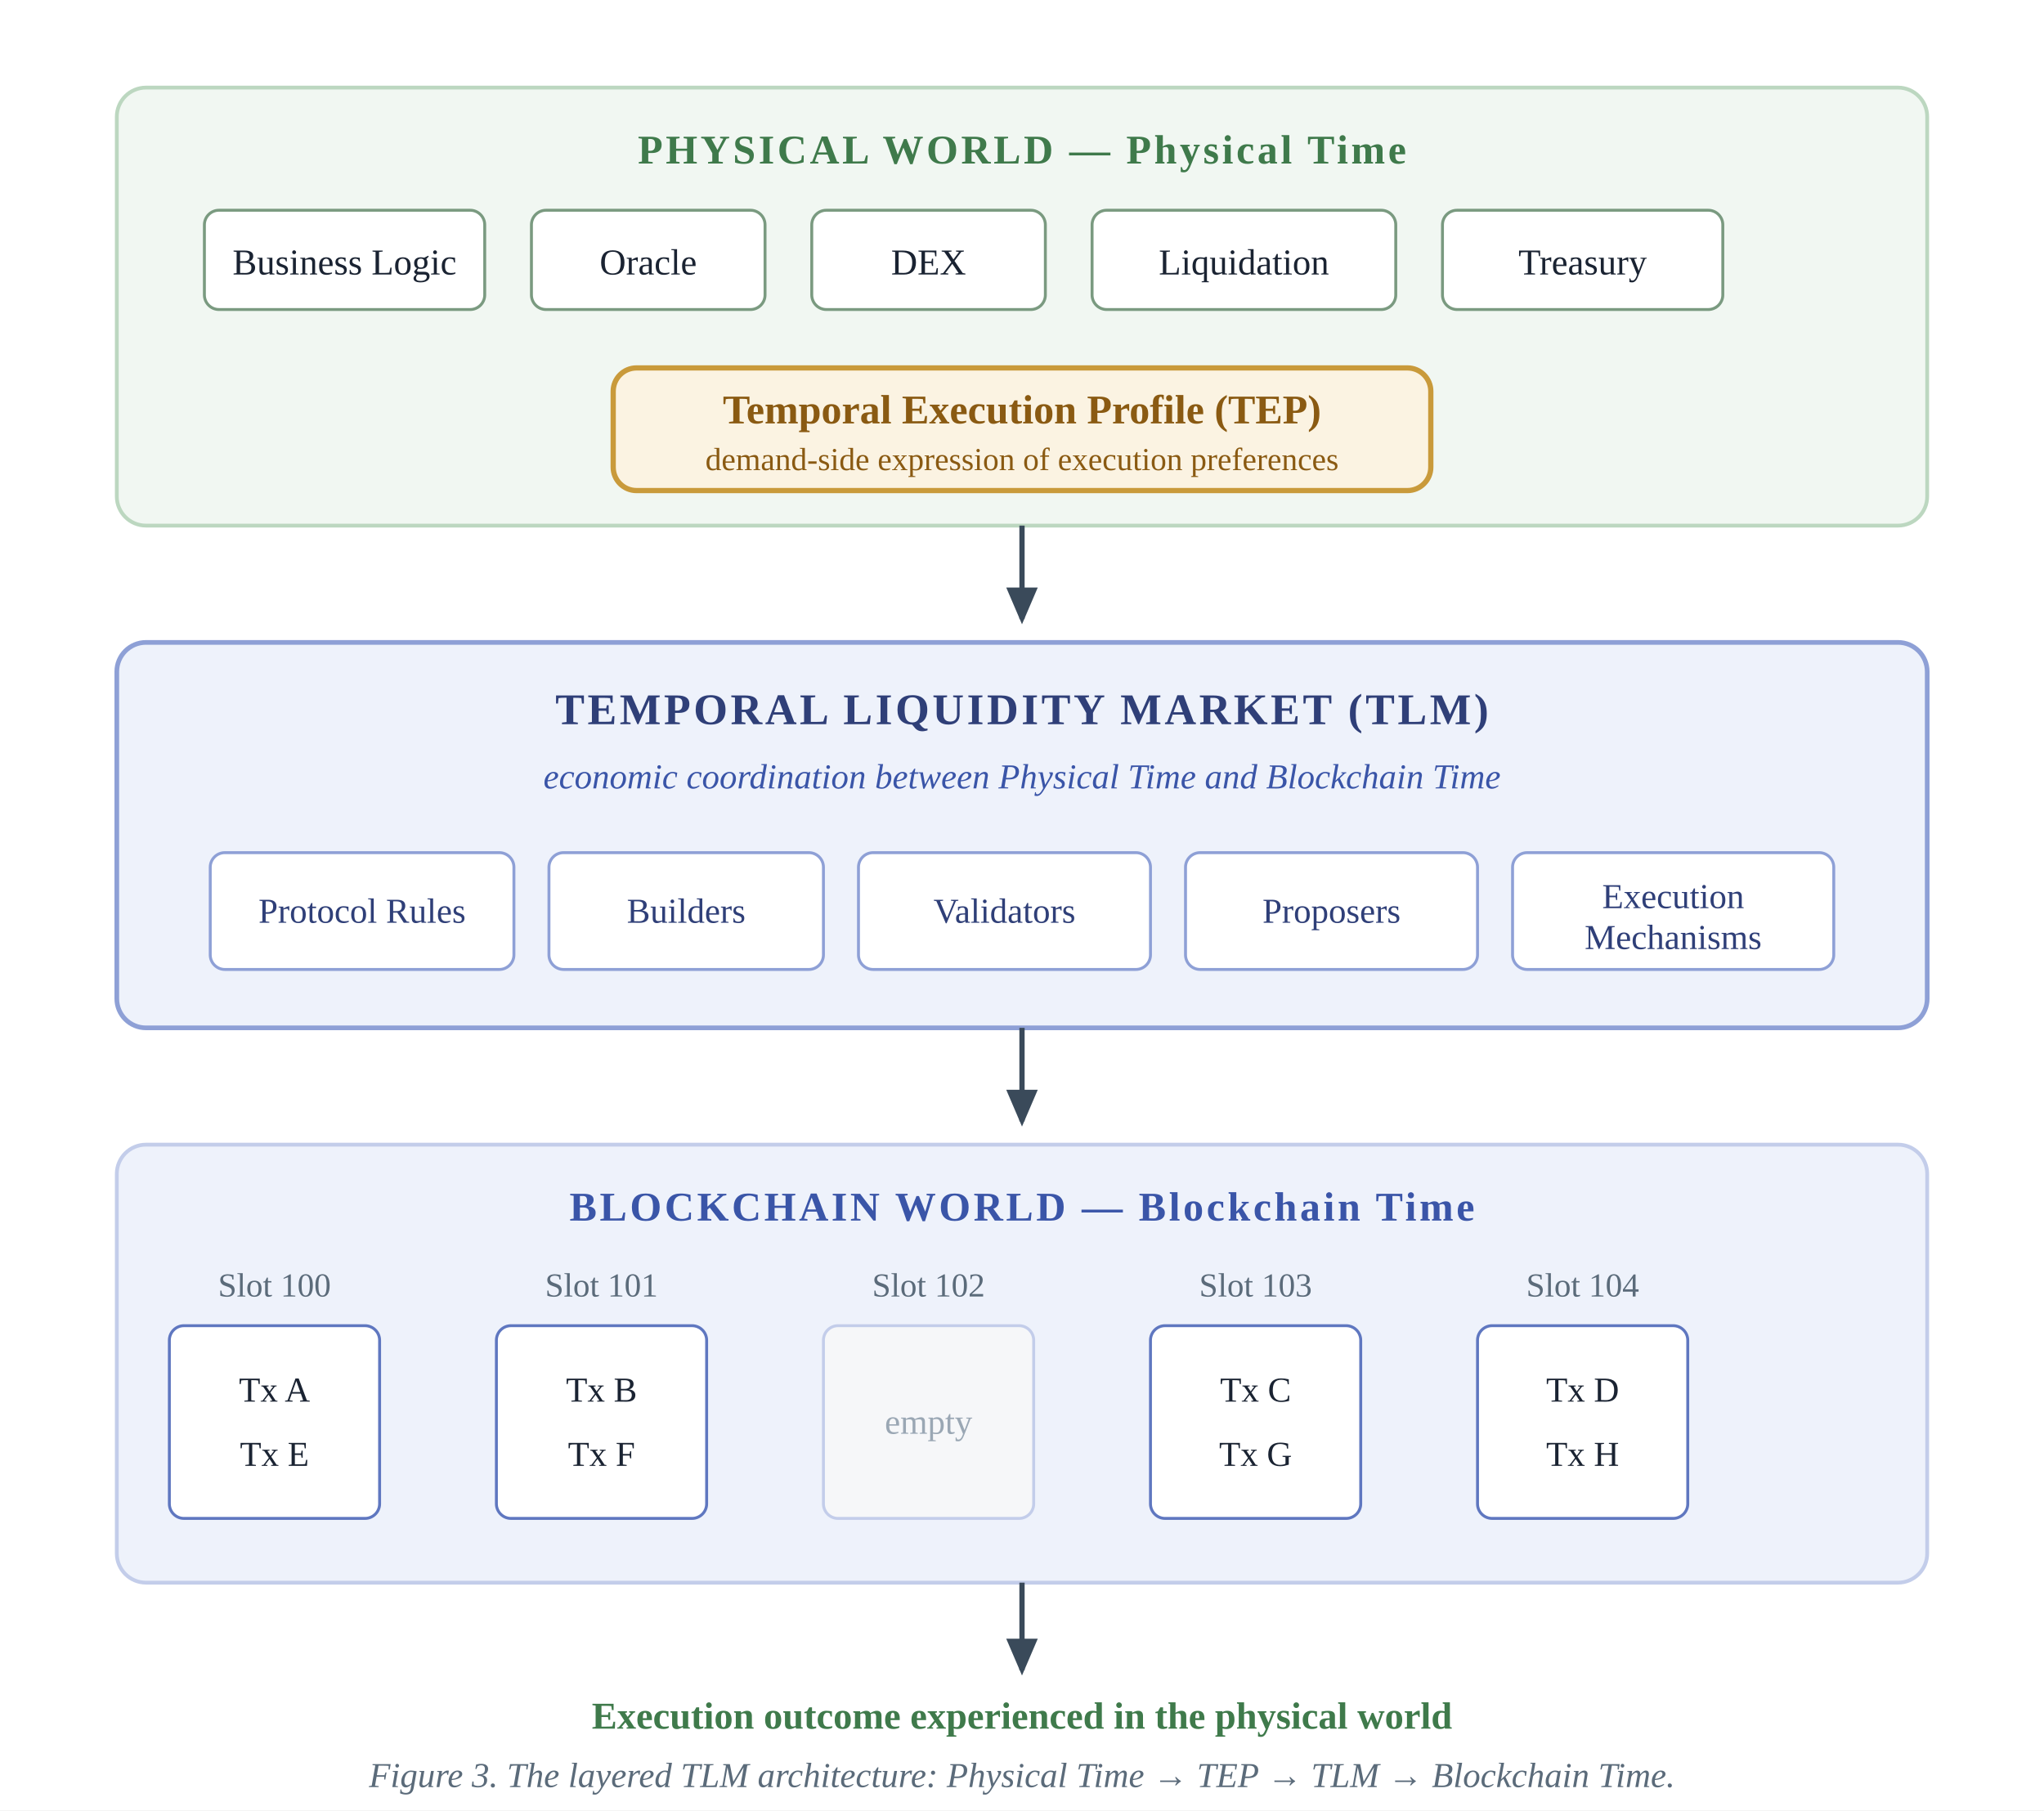
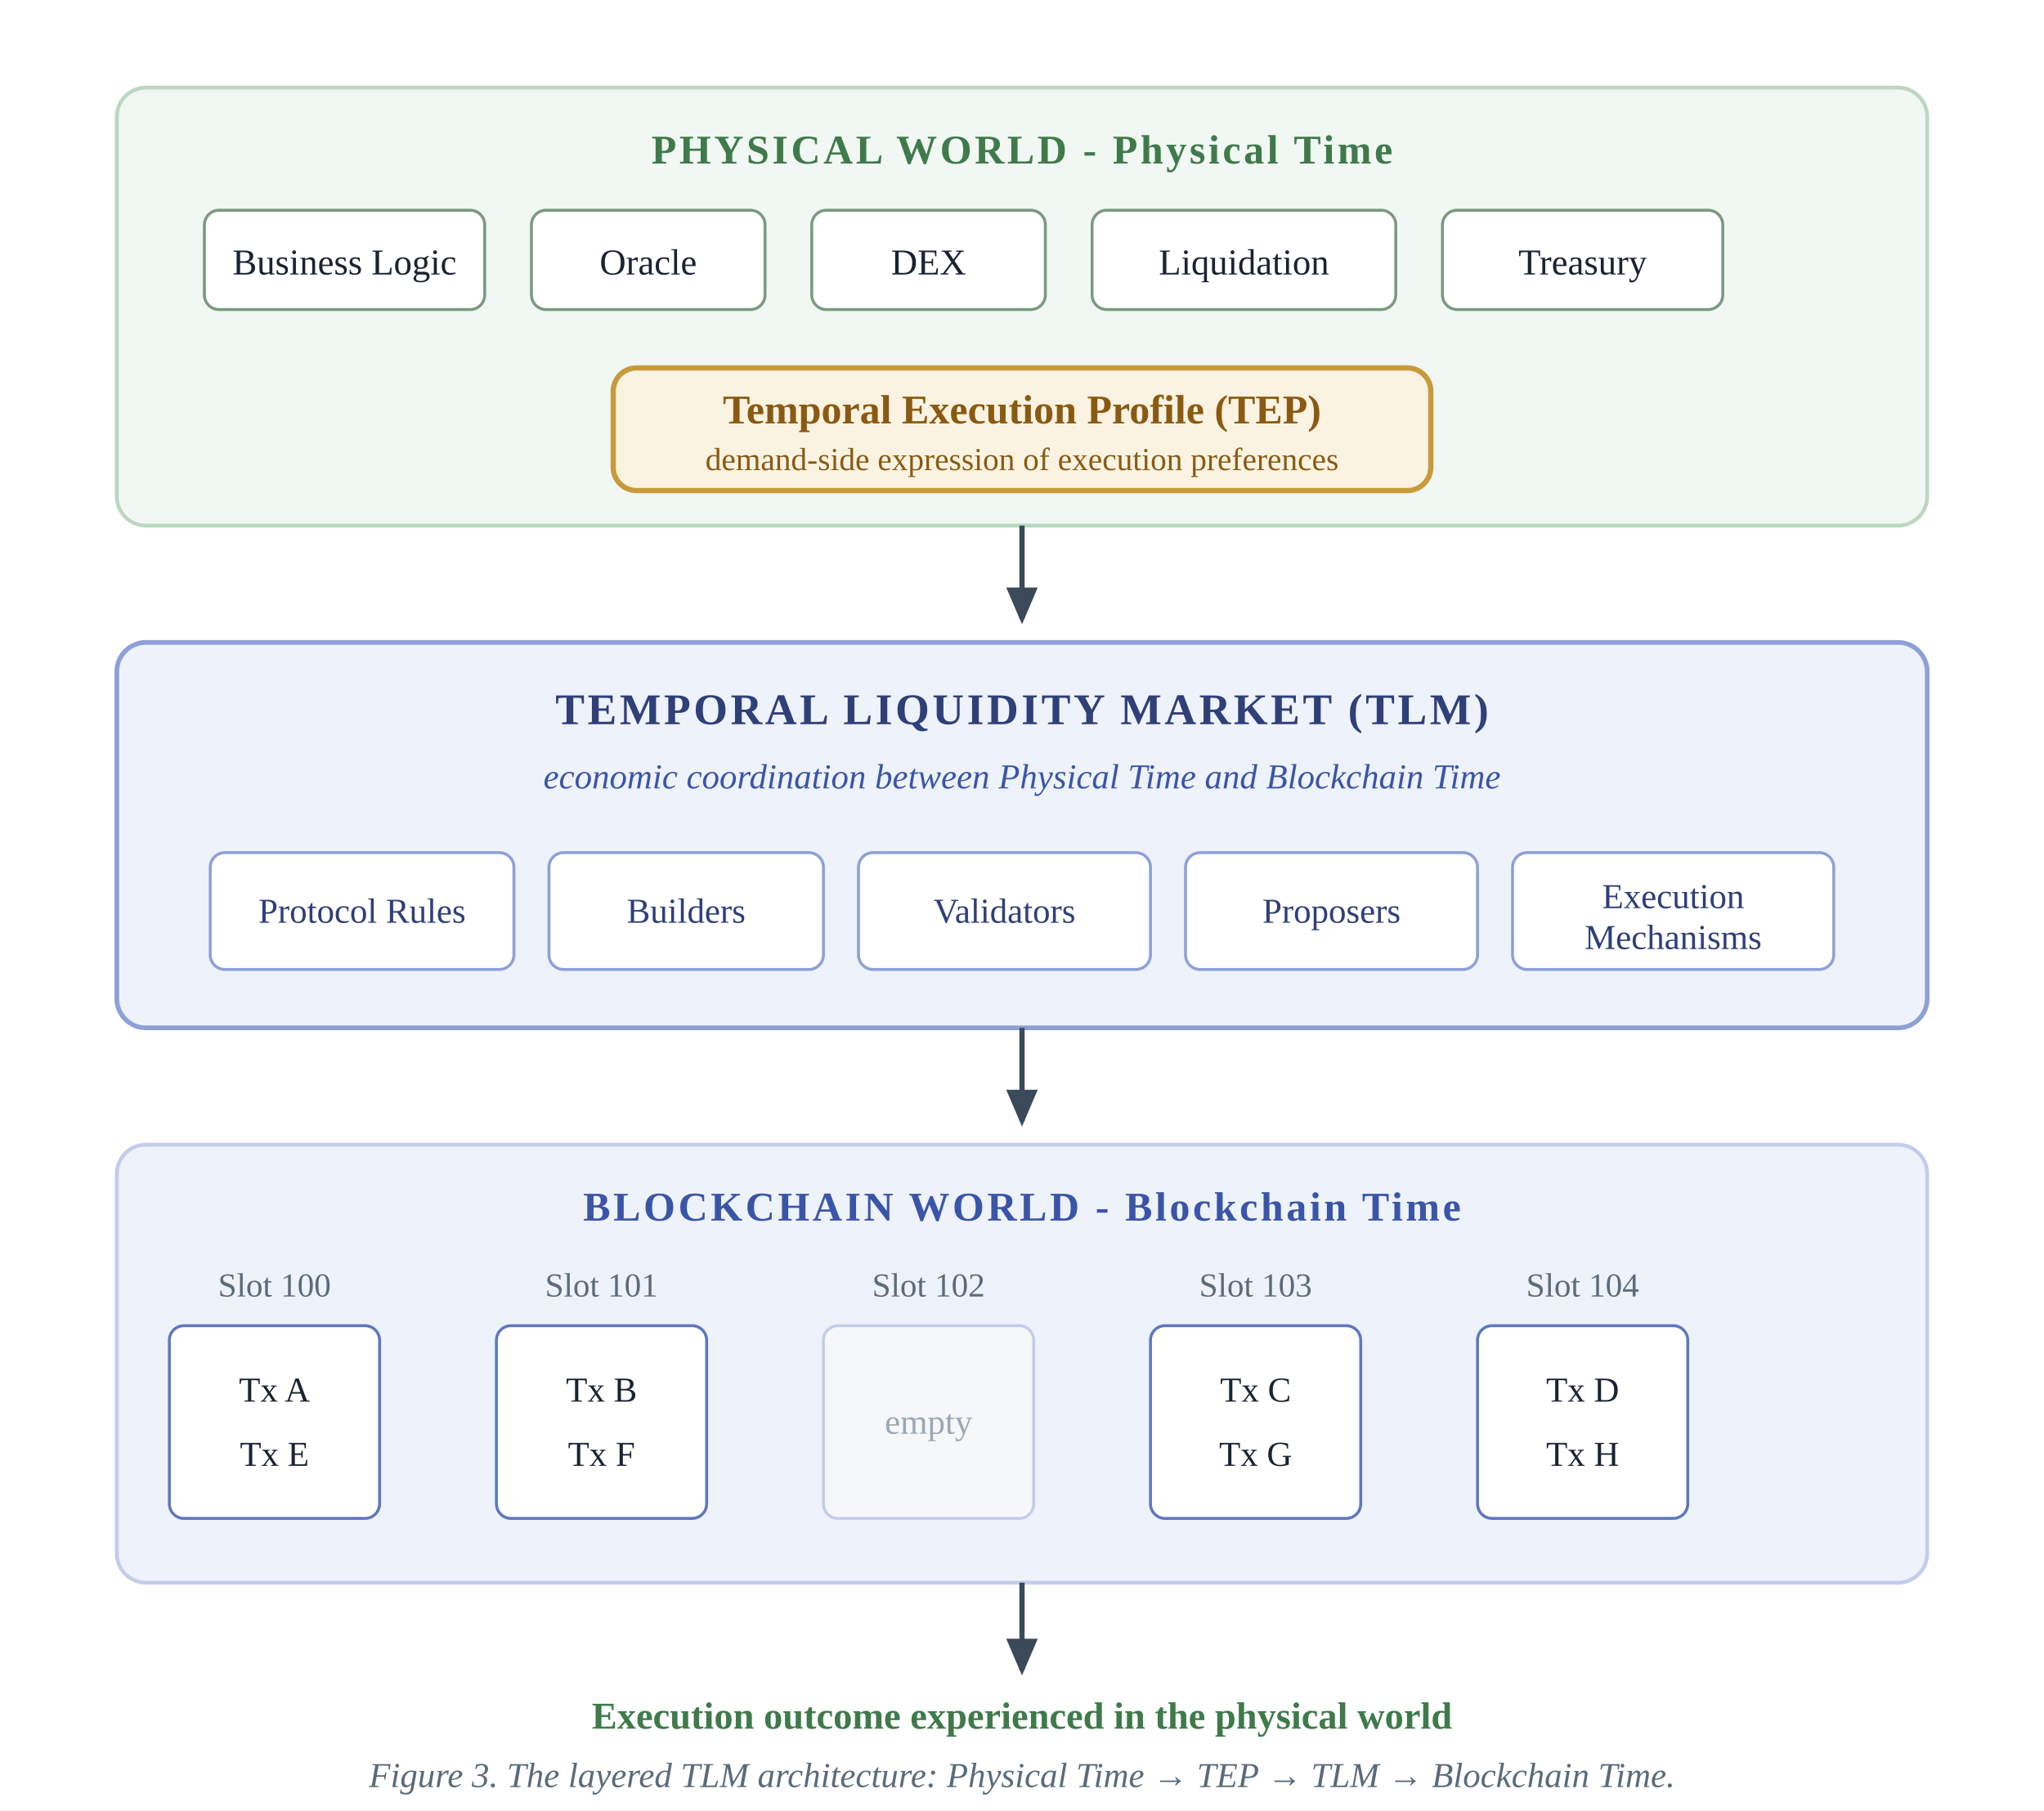
<svg xmlns="http://www.w3.org/2000/svg" viewBox="0 0 700 620" font-family="Georgia, 'Times New Roman', serif">
  <defs>
    <marker id="a3" markerWidth="10" markerHeight="10" refX="6" refY="3" orient="auto" markerUnits="strokeWidth">
      <path d="M0,0 L7,3 L0,6 z" fill="#3a4a5a" />
    </marker>
  </defs>
  <rect width="700" height="620" fill="#ffffff" />
  <rect x="40" y="30" width="620" height="150" rx="10" fill="#f1f7f2" stroke="#bcd7c0" stroke-width="1.3" />
-   <text x="350" y="56" font-size="14" text-anchor="middle" fill="#3f7a4b" font-weight="bold" letter-spacing="1">PHYSICAL WORLD — Physical Time</text>
+   <text x="350" y="56" font-size="14" text-anchor="middle" fill="#3f7a4b" font-weight="bold" letter-spacing="1">PHYSICAL WORLD - Physical Time</text>
  <g font-size="12.5" fill="#1a2332" text-anchor="middle">
    <rect x="70" y="72" width="96" height="34" rx="5" fill="#ffffff" stroke="#7a9a80" />
    <text x="118" y="94">Business Logic</text>
    <rect x="182" y="72" width="80" height="34" rx="5" fill="#ffffff" stroke="#7a9a80" />
    <text x="222" y="94">Oracle</text>
    <rect x="278" y="72" width="80" height="34" rx="5" fill="#ffffff" stroke="#7a9a80" />
    <text x="318" y="94">DEX</text>
    <rect x="374" y="72" width="104" height="34" rx="5" fill="#ffffff" stroke="#7a9a80" />
    <text x="426" y="94">Liquidation</text>
    <rect x="494" y="72" width="96" height="34" rx="5" fill="#ffffff" stroke="#7a9a80" />
    <text x="542" y="94">Treasury</text>
  </g>
  <rect x="210" y="126" width="280" height="42" rx="8" fill="#fbf3e2" stroke="#c99a3b" stroke-width="1.8" />
  <text x="350" y="145" font-size="14" text-anchor="middle" fill="#8a5a12" font-weight="bold">Temporal Execution Profile (TEP)</text>
  <text x="350" y="161" font-size="11" text-anchor="middle" fill="#8a5a12">demand-side expression of execution preferences</text>
  <line x1="350" y1="180" x2="350" y2="212" stroke="#3a4a5a" stroke-width="1.8" marker-end="url(#a3)" />
  <rect x="40" y="220" width="620" height="132" rx="10" fill="#eef2fb" stroke="#8ea0d6" stroke-width="1.6" />
  <text x="350" y="248" font-size="15" text-anchor="middle" fill="#2f3f78" font-weight="bold" letter-spacing="1">TEMPORAL LIQUIDITY MARKET (TLM)</text>
  <text x="350" y="270" font-size="12" text-anchor="middle" fill="#3a55a8" font-style="italic">economic coordination between Physical Time and Blockchain Time</text>
  <g font-size="12" fill="#2f3f78" text-anchor="middle">
    <rect x="72" y="292" width="104" height="40" rx="5" fill="#ffffff" stroke="#8ea0d6" />
    <text x="124" y="316">Protocol Rules</text>
    <rect x="188" y="292" width="94" height="40" rx="5" fill="#ffffff" stroke="#8ea0d6" />
    <text x="235" y="316">Builders</text>
    <rect x="294" y="292" width="100" height="40" rx="5" fill="#ffffff" stroke="#8ea0d6" />
    <text x="344" y="316">Validators</text>
    <rect x="406" y="292" width="100" height="40" rx="5" fill="#ffffff" stroke="#8ea0d6" />
    <text x="456" y="316">Proposers</text>
    <rect x="518" y="292" width="110" height="40" rx="5" fill="#ffffff" stroke="#8ea0d6" />
    <text x="573" y="311">Execution</text>
    <text x="573" y="325">Mechanisms</text>
  </g>
  <line x1="350" y1="352" x2="350" y2="384" stroke="#3a4a5a" stroke-width="1.8" marker-end="url(#a3)" />
  <rect x="40" y="392" width="620" height="150" rx="10" fill="#eef2fb" stroke="#c3cdea" stroke-width="1.3" />
-   <text x="350" y="418" font-size="14" text-anchor="middle" fill="#3a55a8" font-weight="bold" letter-spacing="1">BLOCKCHAIN WORLD — Blockchain Time</text>
+   <text x="350" y="418" font-size="14" text-anchor="middle" fill="#3a55a8" font-weight="bold" letter-spacing="1">BLOCKCHAIN WORLD - Blockchain Time</text>
  <g font-size="11.5" fill="#5b6b7a" text-anchor="middle">
    <text x="94" y="444">Slot 100</text>
    <text x="206" y="444">Slot 101</text>
    <text x="318" y="444">Slot 102</text>
    <text x="430" y="444">Slot 103</text>
    <text x="542" y="444">Slot 104</text>
  </g>
  <g font-size="12" fill="#1a2332" text-anchor="middle">
    <rect x="58" y="454" width="72" height="66" rx="5" fill="#ffffff" stroke="#5f77c0" />
    <text x="94" y="480">Tx A</text>
    <text x="94" y="502">Tx E</text>
    <rect x="170" y="454" width="72" height="66" rx="5" fill="#ffffff" stroke="#5f77c0" />
    <text x="206" y="480">Tx B</text>
    <text x="206" y="502">Tx F</text>
    <rect x="282" y="454" width="72" height="66" rx="5" fill="#f6f7f9" stroke="#c3cdea" />
    <text x="318" y="491" fill="#9aa7b4">empty</text>
    <rect x="394" y="454" width="72" height="66" rx="5" fill="#ffffff" stroke="#5f77c0" />
    <text x="430" y="480">Tx C</text>
    <text x="430" y="502">Tx G</text>
    <rect x="506" y="454" width="72" height="66" rx="5" fill="#ffffff" stroke="#5f77c0" />
    <text x="542" y="480">Tx D</text>
    <text x="542" y="502">Tx H</text>
  </g>
  <line x1="350" y1="542" x2="350" y2="572" stroke="#3a4a5a" stroke-width="1.8" marker-end="url(#a3)" />
  <text x="350" y="592" font-size="13" text-anchor="middle" fill="#3f7a4b" font-weight="bold">Execution outcome experienced in the physical world</text>
  <text x="350" y="612" font-size="12" text-anchor="middle" fill="#5b6b7a" font-style="italic">Figure 3. The layered TLM architecture: Physical Time → TEP → TLM → Blockchain Time.</text>
</svg>
